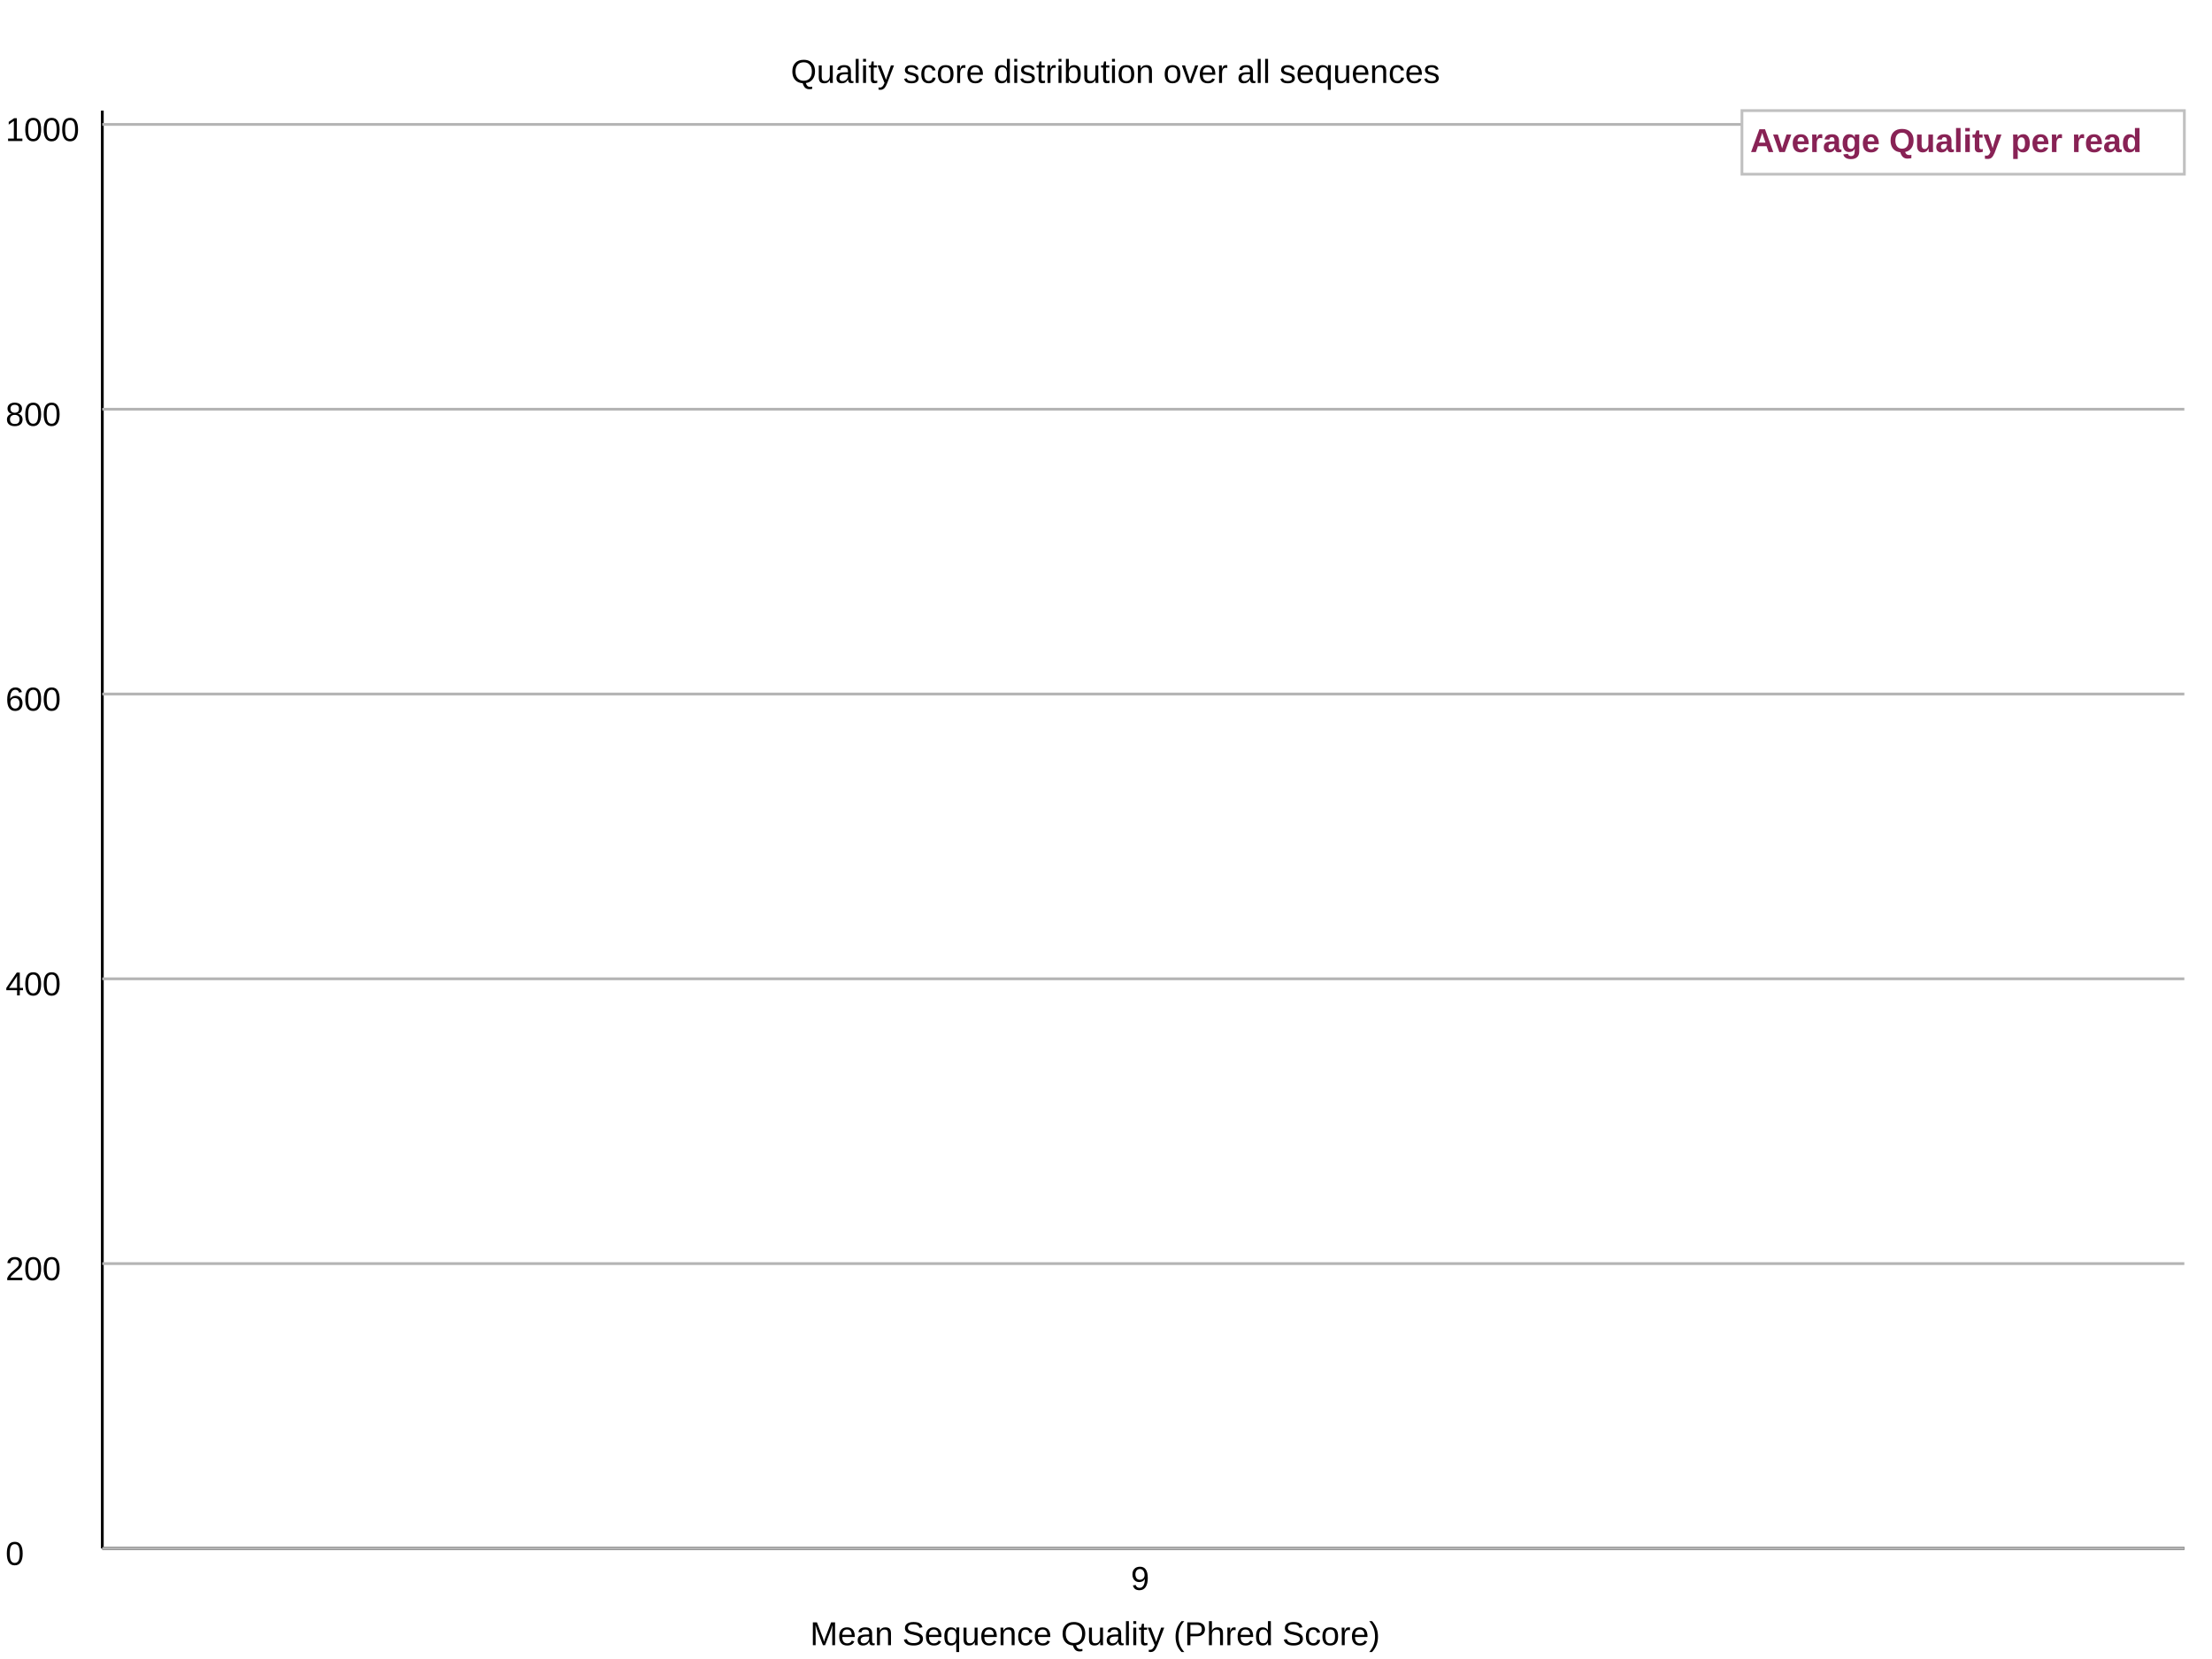
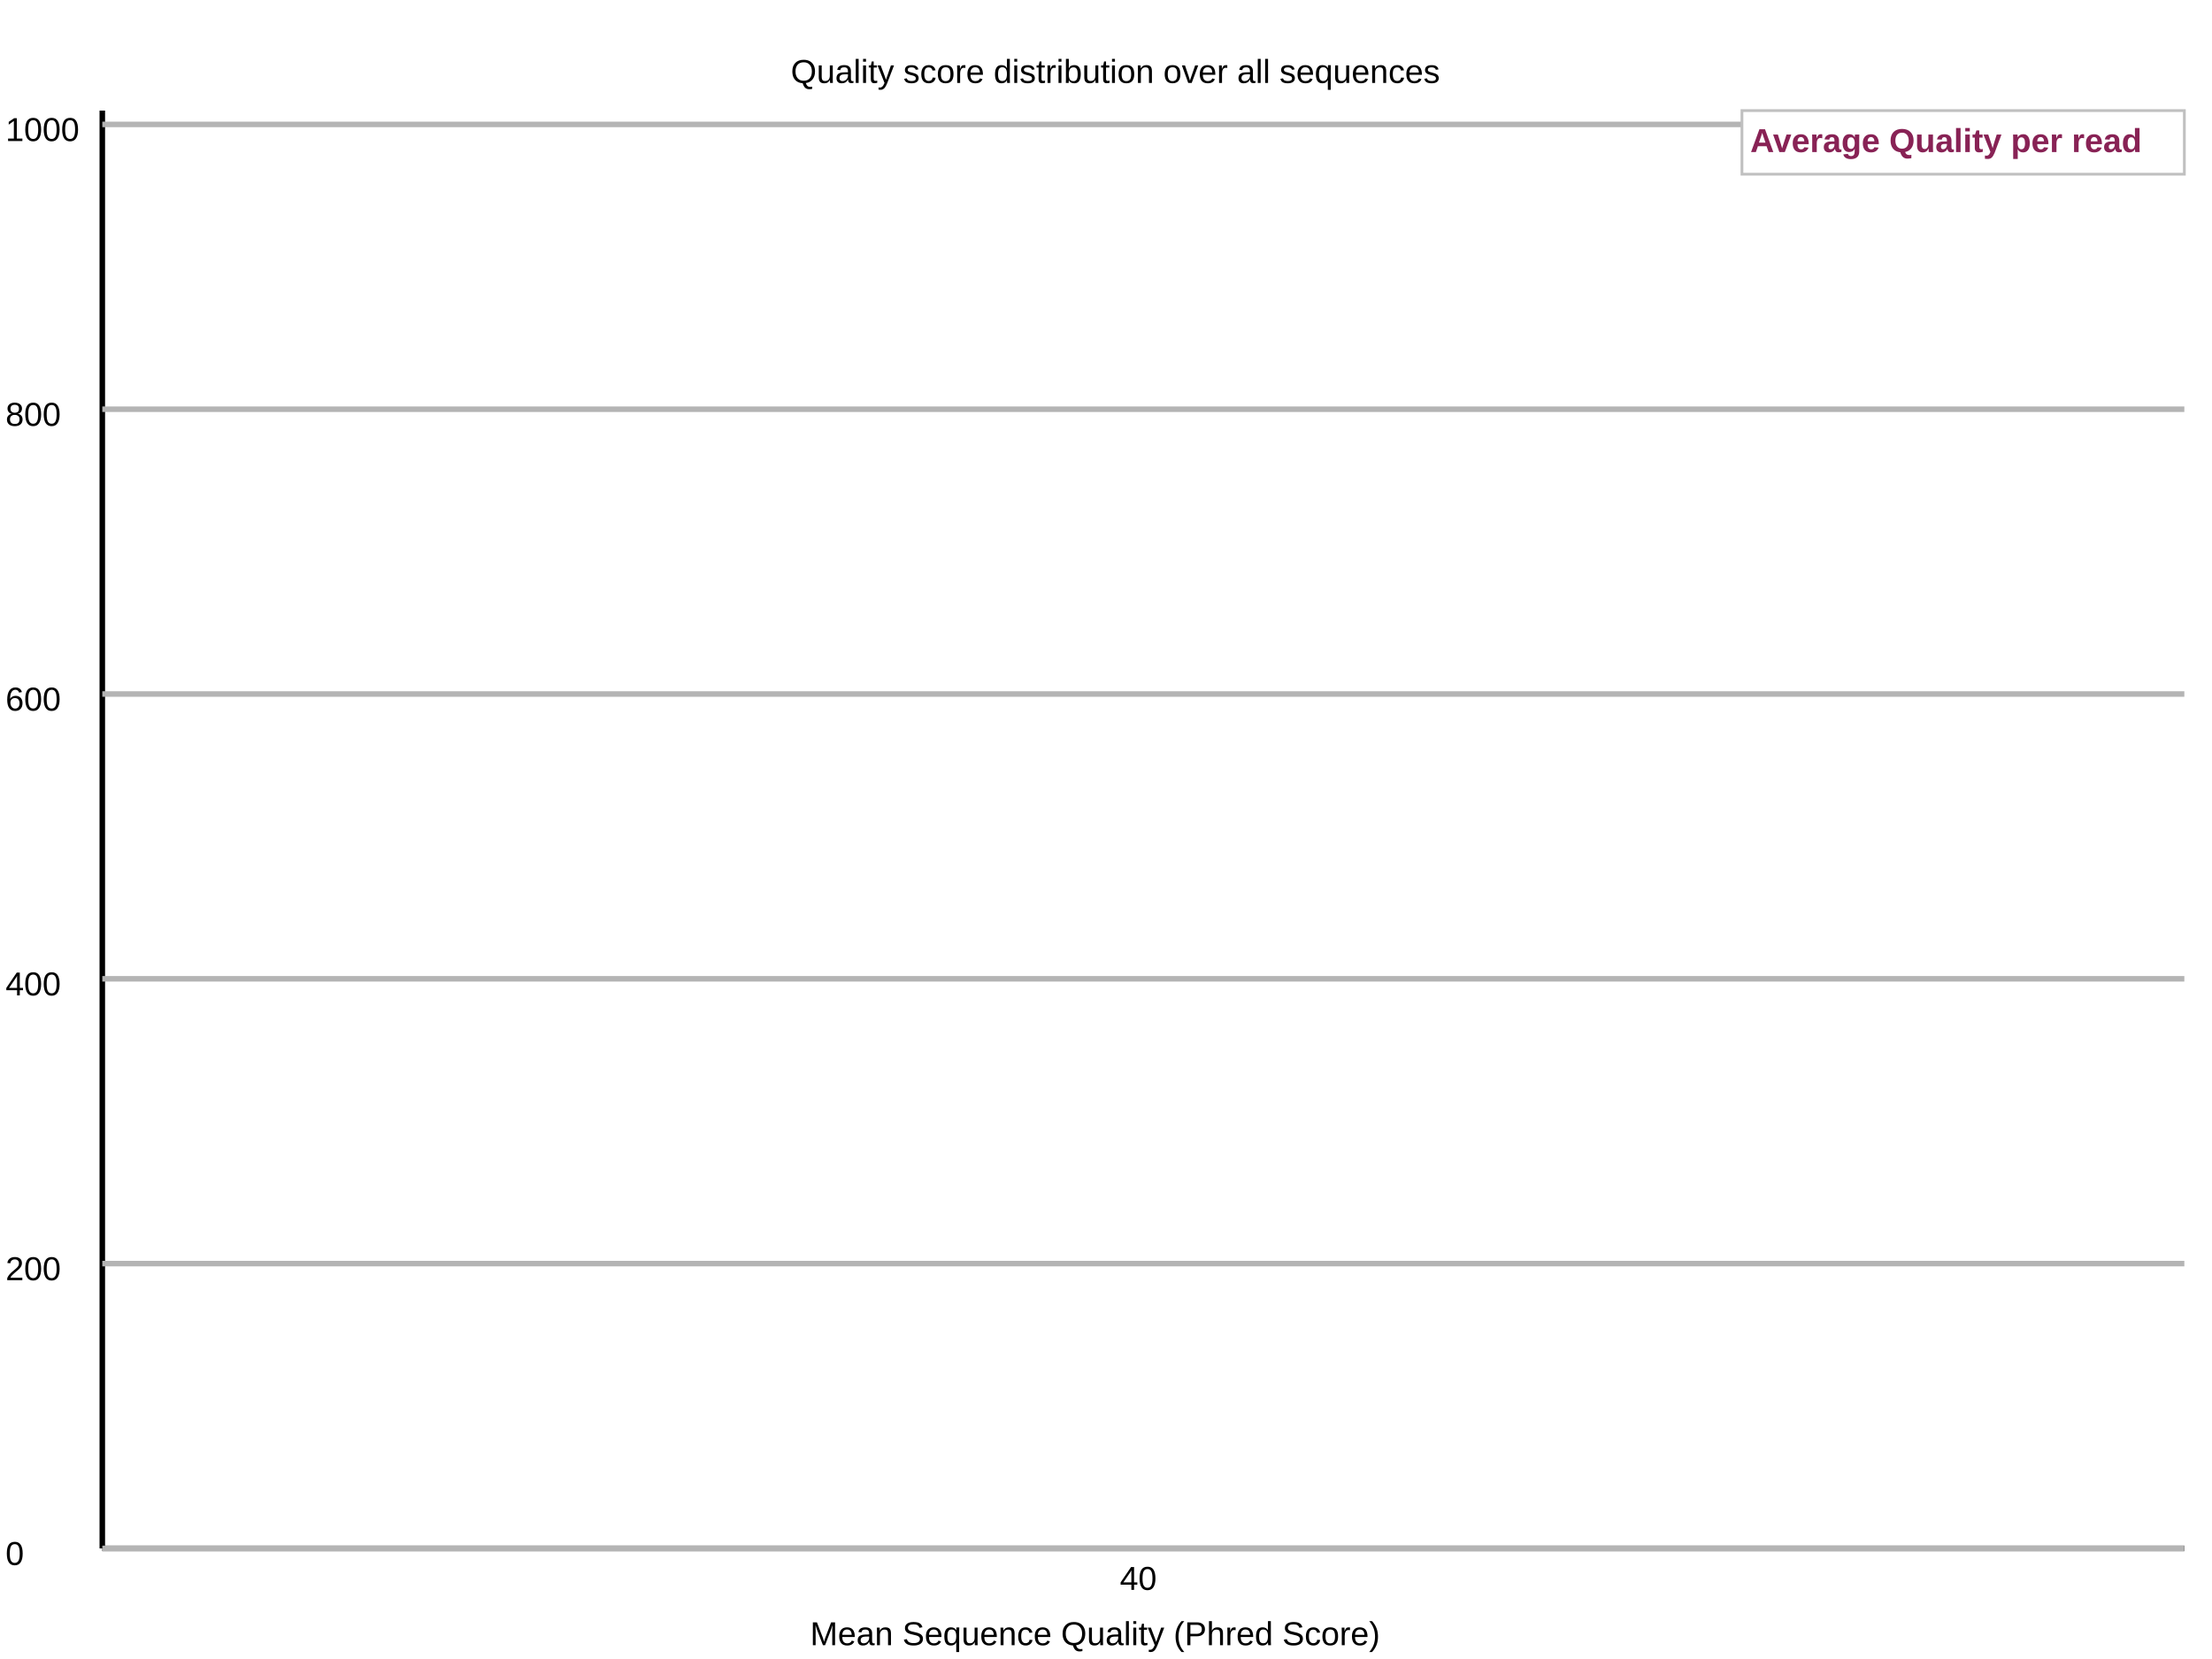
<svg xmlns="http://www.w3.org/2000/svg" width="800" height="600" version="1.1">
-   <rect width="800" height="600" x="0" y="0" style="fill:rgb(238,238,238);stroke:none" />
-   <rect width="800" height="600" x="0" y="0" style="fill:rgb(255,255,255);stroke:none" />
-   <text x="2" y="566" fill="rgb(0,0,0)" font-family="Arial" font-size="12">0</text>
-   <text x="2" y="463" fill="rgb(0,0,0)" font-family="Arial" font-size="12">200</text>
-   <text x="2" y="360" fill="rgb(0,0,0)" font-family="Arial" font-size="12">400</text>
-   <text x="2" y="257" fill="rgb(0,0,0)" font-family="Arial" font-size="12">600</text>
-   <text x="2" y="154" fill="rgb(0,0,0)" font-family="Arial" font-size="12">800</text>
-   <text x="2" y="51" fill="rgb(0,0,0)" font-family="Arial" font-size="12">1000</text>
-   <text x="286" y="30" fill="rgb(0,0,0)" font-family="Arial" font-size="12">Quality score distribution over all sequences</text>
-   <line x1="37" y1="560" x2="790" y2="560" stroke="rgb(0,0,0)" stroke-width="1" />
-   <line x1="37" y1="560" x2="37" y2="40" stroke="rgb(0,0,0)" stroke-width="1" />
-   <text x="293" y="595" fill="rgb(0,0,0)" font-family="Arial" font-size="12">Mean Sequence Quality (Phred Score)</text>
-   <text x="409" y="575" fill="rgb(0,0,0)" font-family="Arial" font-size="12">9</text>
-   <line x1="37" y1="560" x2="790" y2="560" stroke="rgb(180,180,180)" stroke-width="1" />
-   <line x1="37" y1="457" x2="790" y2="457" stroke="rgb(180,180,180)" stroke-width="1" />
-   <line x1="37" y1="354" x2="790" y2="354" stroke="rgb(180,180,180)" stroke-width="1" />
-   <line x1="37" y1="251" x2="790" y2="251" stroke="rgb(180,180,180)" stroke-width="1" />
-   <line x1="37" y1="148" x2="790" y2="148" stroke="rgb(180,180,180)" stroke-width="1" />
-   <line x1="37" y1="45" x2="790" y2="45" stroke="rgb(180,180,180)" stroke-width="1" />
-   <rect width="160" height="23" x="630" y="40" style="fill:rgb(255,255,255);stroke:none" />
-   <rect width="160" height="23" x="630" y="40" rx="0" ry="0" style="fill:none;stroke-width:1;stroke:rgb(192,192,192)" />
-   <text x="633" y="55" fill="rgb(136,34,85)" font-family="Arial" font-size="12" font-weight="bold">Average Quality per read</text>
+   <style>text{font-family:Arial}</style>
+   <rect width="800" height="600" x="0" y="0" fill="rgb(238,238,238)" />
+   <rect width="800" height="600" x="0" y="0" fill="rgb(255,255,255)" />
+   <text x="2" y="566" fill="rgb(0,0,0)" font-size="12">0</text>
+   <text x="2" y="463" fill="rgb(0,0,0)" font-size="12">200</text>
+   <text x="2" y="360" fill="rgb(0,0,0)" font-size="12">400</text>
+   <text x="2" y="257" fill="rgb(0,0,0)" font-size="12">600</text>
+   <text x="2" y="154" fill="rgb(0,0,0)" font-size="12">800</text>
+   <text x="2" y="51" fill="rgb(0,0,0)" font-size="12">1000</text>
+   <text x="286" y="30" fill="rgb(0,0,0)" font-size="12">Quality score distribution over all sequences</text>
+   <line x1="37" y1="560" x2="790" y2="560" stroke="rgb(0,0,0)" stroke-width="2" />
+   <line x1="37" y1="560" x2="37" y2="40" stroke="rgb(0,0,0)" stroke-width="2" />
+   <text x="293" y="595" fill="rgb(0,0,0)" font-size="12">Mean Sequence Quality (Phred Score)</text>
+   <text x="405" y="575" fill="rgb(0,0,0)" font-size="12">40</text>
+   <line x1="37" y1="560" x2="790" y2="560" stroke="rgb(180,180,180)" stroke-width="2" />
+   <line x1="37" y1="457" x2="790" y2="457" stroke="rgb(180,180,180)" stroke-width="2" />
+   <line x1="37" y1="354" x2="790" y2="354" stroke="rgb(180,180,180)" stroke-width="2" />
+   <line x1="37" y1="251" x2="790" y2="251" stroke="rgb(180,180,180)" stroke-width="2" />
+   <line x1="37" y1="148" x2="790" y2="148" stroke="rgb(180,180,180)" stroke-width="2" />
+   <line x1="37" y1="45" x2="790" y2="45" stroke="rgb(180,180,180)" stroke-width="2" />
+   <rect width="160" height="23" x="630" y="40" fill="rgb(255,255,255)" />
+   <rect width="160" height="23" x="630" y="40" rx="0" ry="0" fill="none" stroke="rgb(192,192,192)" />
+   <text x="633" y="55" fill="rgb(136,34,85)" font-size="12" font-weight="bold">Average Quality per read</text>
</svg>
